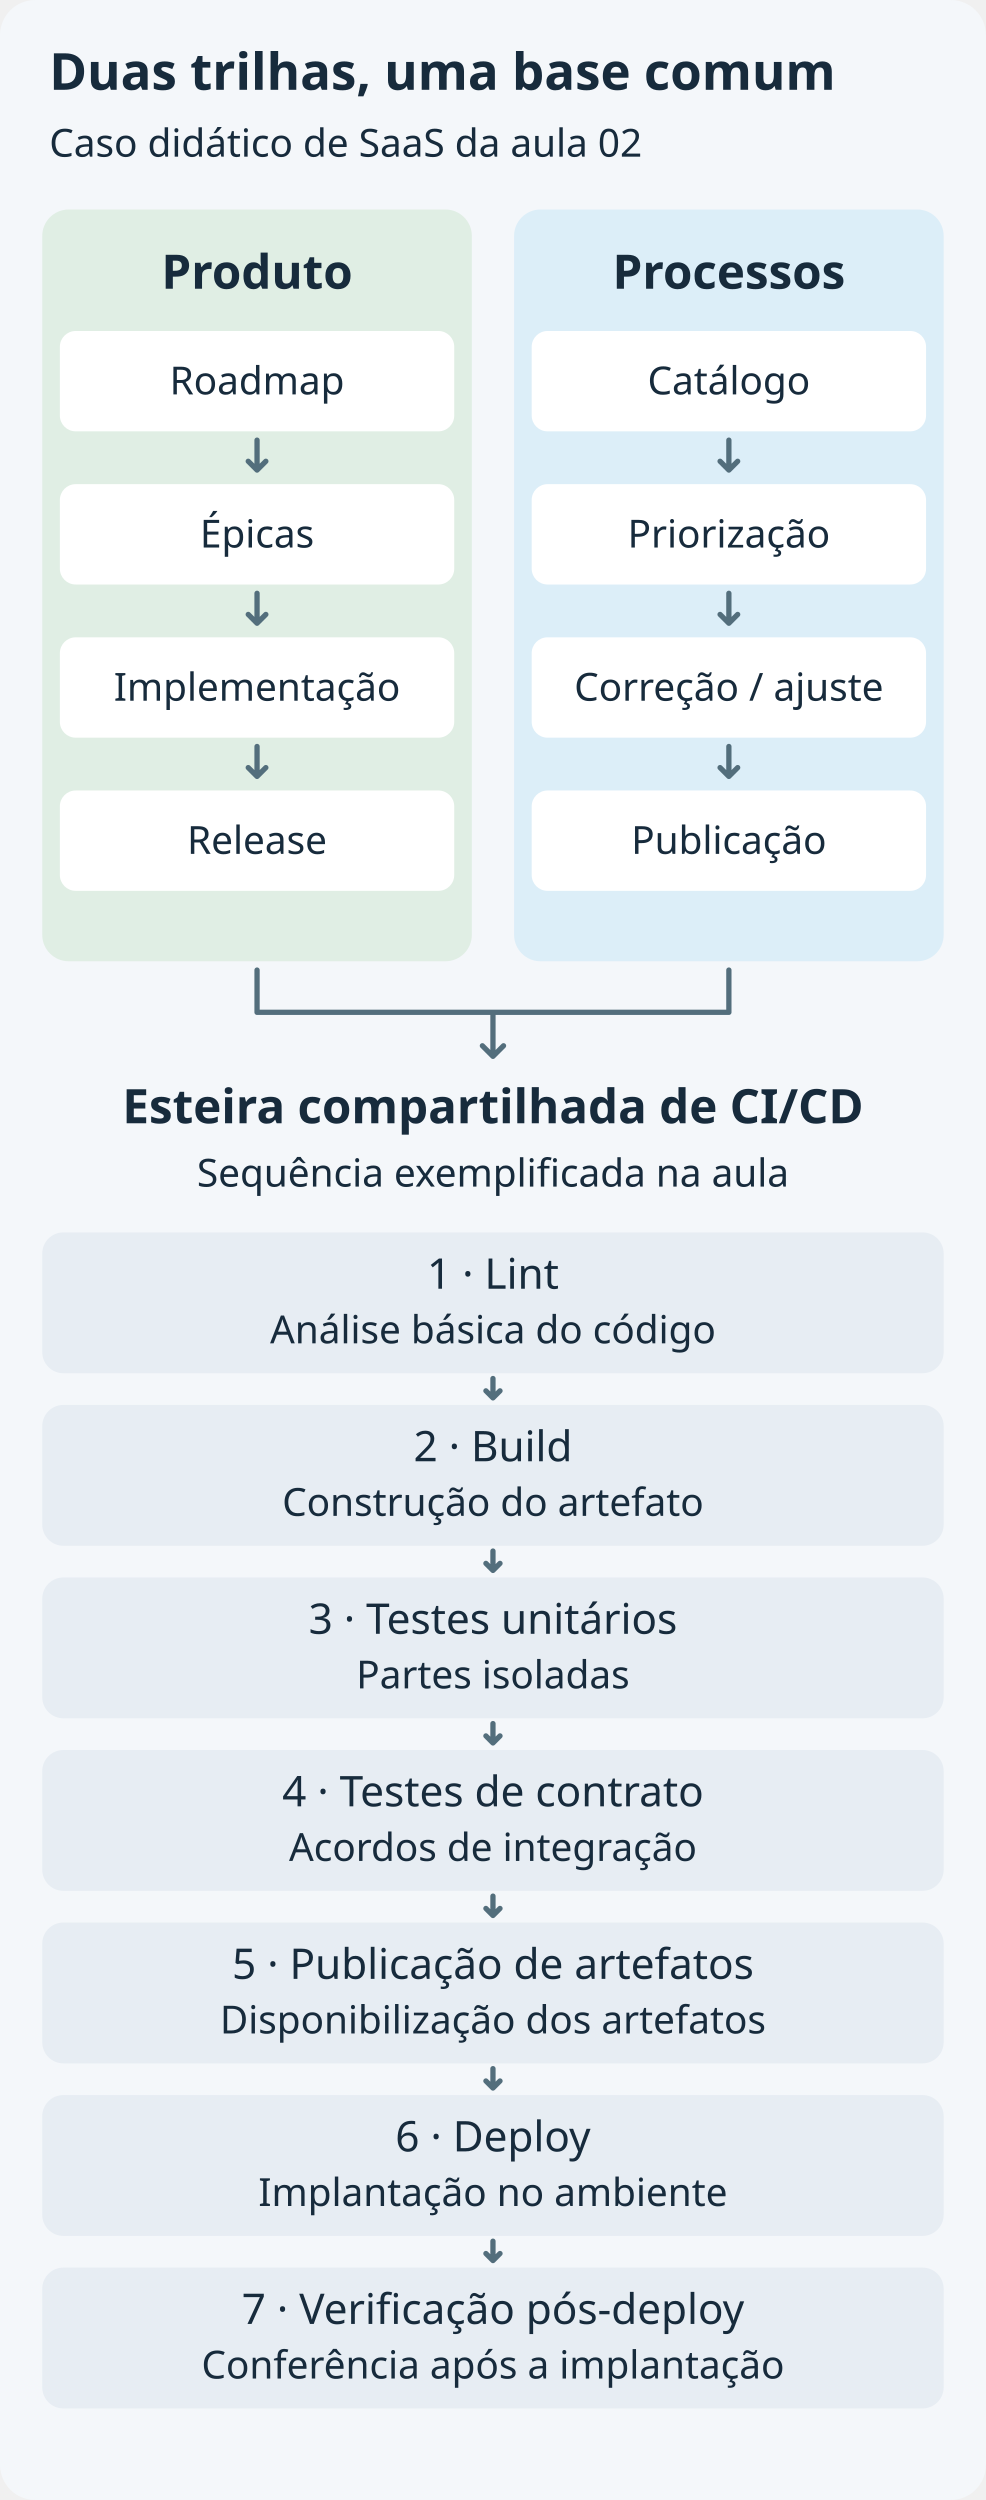
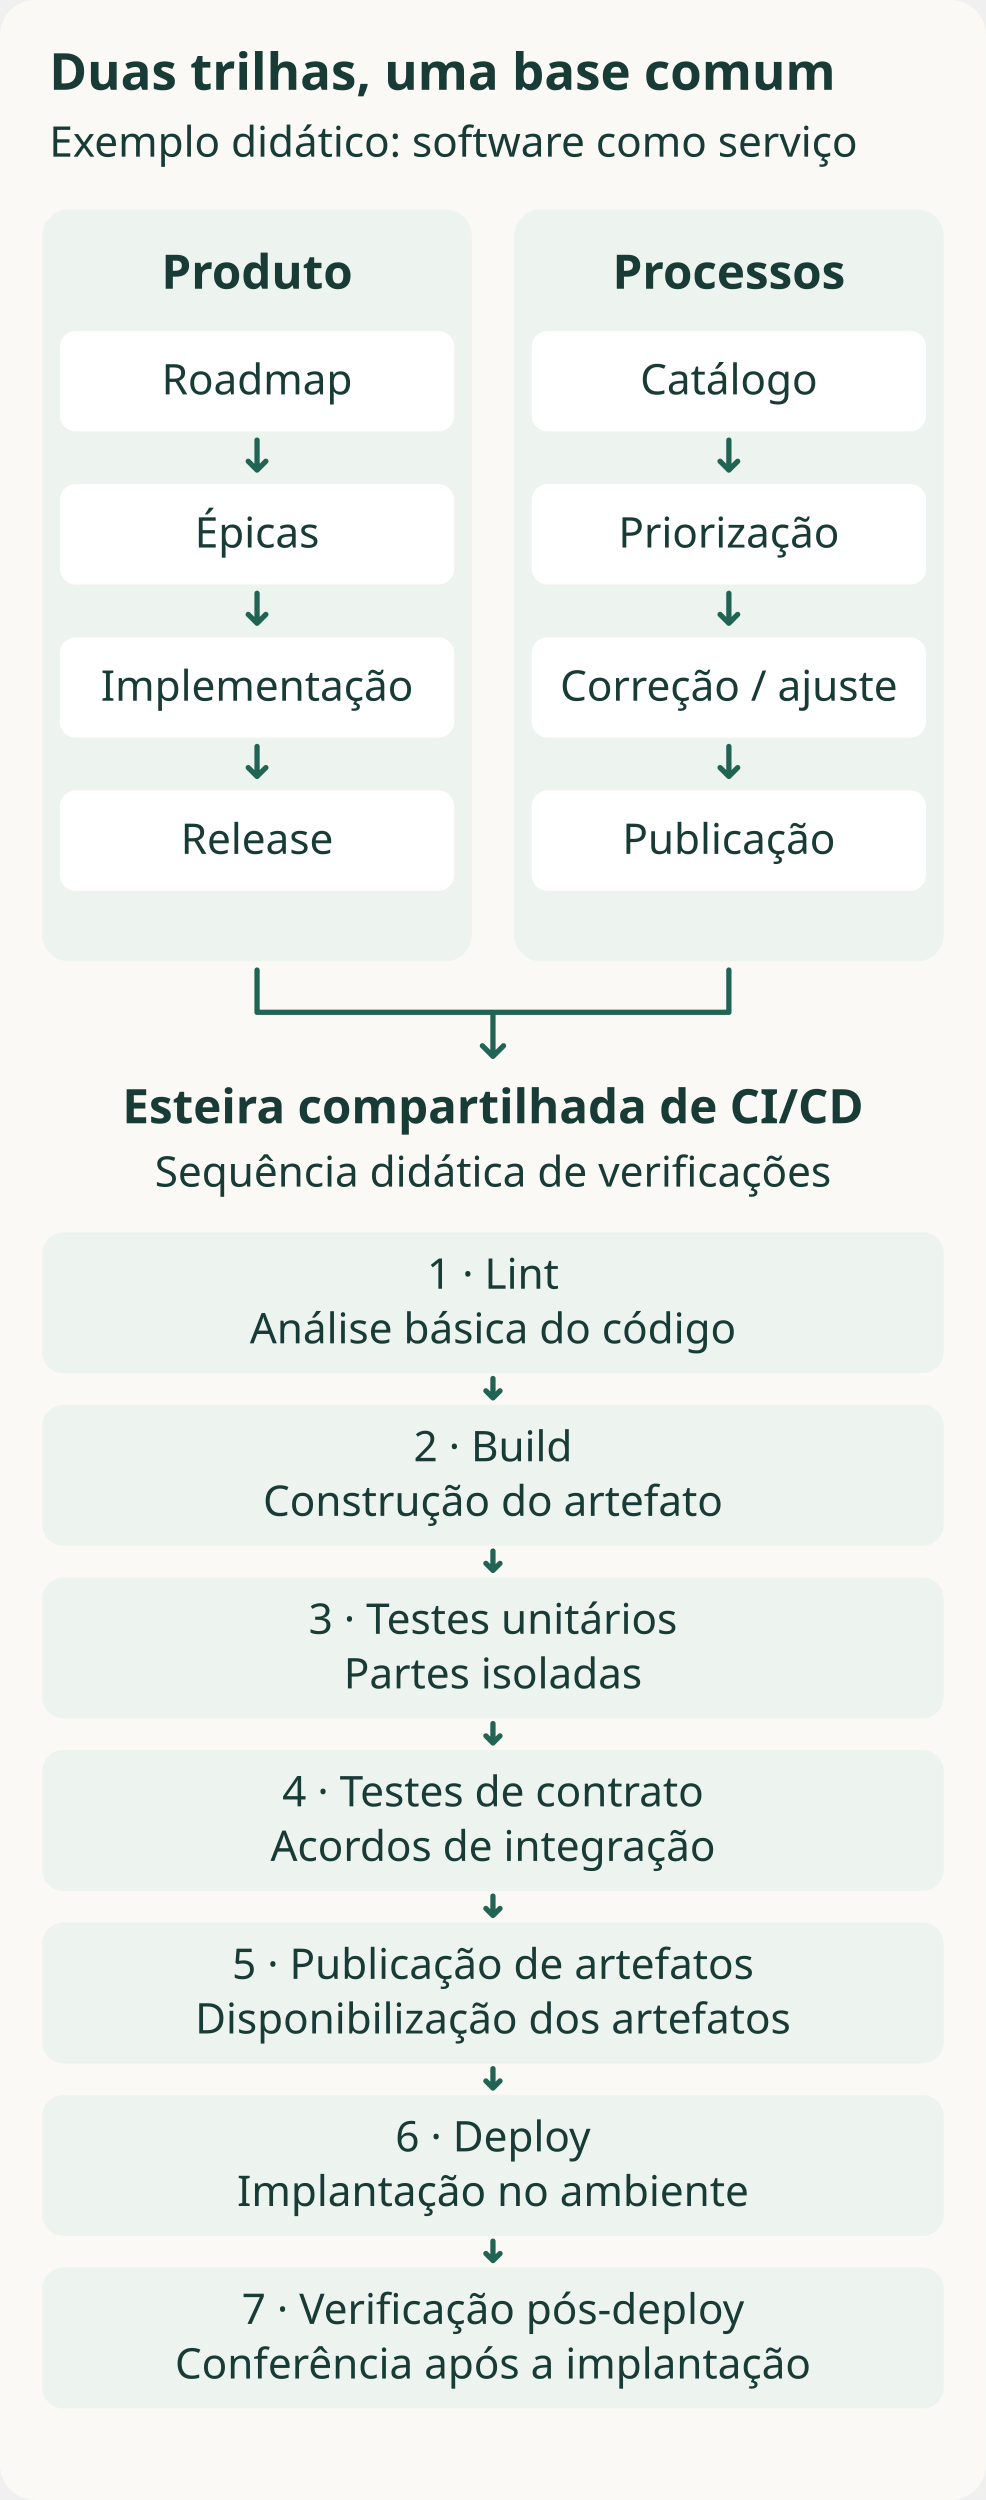
<svg xmlns="http://www.w3.org/2000/svg" width="560" height="1420" viewBox="0 0 560 1420" role="img" aria-labelledby="title desc">
-   <style>text{font-family:system-ui,sans-serif;fill:#172b3c}.title{font-size:29px;font-weight:750}.head{font-size:27px;font-weight:700}.body{font-size:24px}.small{font-size:22px}.arrow{fill:none;stroke:#536e7c;stroke-width:3;stroke-linecap:round;stroke-linejoin:round}</style>
-   <rect width="560" height="1420" rx="20" fill="#f4f7fa" />
+   <style>text{font-family:system-ui,sans-serif;fill:#183b36}.title{font-size:29px;font-weight:750}.head{font-size:27px;font-weight:700}.body{font-size:24px}.small{font-size:24px}.arrow{fill:none;stroke:#216453;stroke-width:3;stroke-linecap:round;stroke-linejoin:round}</style>
+   <rect width="560" height="1420" rx="20" fill="#faf9f5" />
  <text x="28" y="51" class="title" text-anchor="start">Duas trilhas, uma base comum</text>
-   <text x="28" y="89" class="small" text-anchor="start">Caso didático de SaaS da aula 02</text>
-   <rect x="24" y="119" width="244" height="427" rx="15" fill="#e0eee4" />
+   <text x="28" y="89" class="small" text-anchor="start">Exemplo didático: software como serviço</text>
+   <rect x="24" y="119" width="244" height="427" rx="15" fill="#edf3ef" />
  <text x="146" y="164" class="head" text-anchor="middle">Produto</text>
  <rect x="34" y="188" width="224" height="57" rx="9" fill="#fff" />
  <text x="146" y="224" class="small" text-anchor="middle">Roadmap</text>
  <path class="arrow" d="M146 250v17m-5-5 5 5 5-5" />
  <rect x="34" y="275" width="224" height="57" rx="9" fill="#fff" />
  <text x="146" y="311" class="small" text-anchor="middle">Épicas</text>
  <path class="arrow" d="M146 337v17m-5-5 5 5 5-5" />
  <rect x="34" y="362" width="224" height="57" rx="9" fill="#fff" />
  <text x="146" y="398" class="small" text-anchor="middle">Implementação</text>
  <path class="arrow" d="M146 424v17m-5-5 5 5 5-5" />
  <rect x="34" y="449" width="224" height="57" rx="9" fill="#fff" />
  <text x="146" y="485" class="small" text-anchor="middle">Release</text>
-   <rect x="292" y="119" width="244" height="427" rx="15" fill="#dceef8" />
+   <rect x="292" y="119" width="244" height="427" rx="15" fill="#edf3ef" />
  <text x="414" y="164" class="head" text-anchor="middle">Processos</text>
  <rect x="302" y="188" width="224" height="57" rx="9" fill="#fff" />
  <text x="414" y="224" class="small" text-anchor="middle">Catálogo</text>
  <path class="arrow" d="M414 250v17m-5-5 5 5 5-5" />
  <rect x="302" y="275" width="224" height="57" rx="9" fill="#fff" />
  <text x="414" y="311" class="small" text-anchor="middle">Priorização</text>
  <path class="arrow" d="M414 337v17m-5-5 5 5 5-5" />
  <rect x="302" y="362" width="224" height="57" rx="9" fill="#fff" />
  <text x="414" y="398" class="small" text-anchor="middle">Correção / ajuste</text>
  <path class="arrow" d="M414 424v17m-5-5 5 5 5-5" />
  <rect x="302" y="449" width="224" height="57" rx="9" fill="#fff" />
  <text x="414" y="485" class="small" text-anchor="middle">Publicação</text>
  <path class="arrow" d="M146 551v24h268v-24M280 575v25m-6-6 6 6 6-6" />
  <text x="280" y="638" class="head" text-anchor="middle">Esteira compartilhada de CI/CD</text>
-   <text x="280" y="674" class="small" text-anchor="middle">Sequência exemplificada na aula</text>
-   <rect x="24" y="700" width="512" height="80" rx="12" fill="#e7edf3" />
+   <text x="280" y="674" class="small" text-anchor="middle">Sequência didática de verificações</text>
+   <rect x="24" y="700" width="512" height="80" rx="12" fill="#edf3ef" />
  <text x="280" y="732" class="body" text-anchor="middle">1 · Lint</text>
  <text x="280" y="763" class="small" text-anchor="middle">Análise básica do código</text>
  <path class="arrow" d="M280 783v11m-4-4 4 4 4-4" />
-   <rect x="24" y="798" width="512" height="80" rx="12" fill="#e7edf3" />
+   <rect x="24" y="798" width="512" height="80" rx="12" fill="#edf3ef" />
  <text x="280" y="830" class="body" text-anchor="middle">2 · Build</text>
  <text x="280" y="861" class="small" text-anchor="middle">Construção do artefato</text>
  <path class="arrow" d="M280 881v11m-4-4 4 4 4-4" />
-   <rect x="24" y="896" width="512" height="80" rx="12" fill="#e7edf3" />
+   <rect x="24" y="896" width="512" height="80" rx="12" fill="#edf3ef" />
  <text x="280" y="928" class="body" text-anchor="middle">3 · Testes unitários</text>
  <text x="280" y="959" class="small" text-anchor="middle">Partes isoladas</text>
  <path class="arrow" d="M280 979v11m-4-4 4 4 4-4" />
-   <rect x="24" y="994" width="512" height="80" rx="12" fill="#e7edf3" />
+   <rect x="24" y="994" width="512" height="80" rx="12" fill="#edf3ef" />
  <text x="280" y="1026" class="body" text-anchor="middle">4 · Testes de contrato</text>
  <text x="280" y="1057" class="small" text-anchor="middle">Acordos de integração</text>
  <path class="arrow" d="M280 1077v11m-4-4 4 4 4-4" />
-   <rect x="24" y="1092" width="512" height="80" rx="12" fill="#e7edf3" />
+   <rect x="24" y="1092" width="512" height="80" rx="12" fill="#edf3ef" />
  <text x="280" y="1124" class="body" text-anchor="middle">5 · Publicação de artefatos</text>
  <text x="280" y="1155" class="small" text-anchor="middle">Disponibilização dos artefatos</text>
  <path class="arrow" d="M280 1175v11m-4-4 4 4 4-4" />
-   <rect x="24" y="1190" width="512" height="80" rx="12" fill="#e7edf3" />
+   <rect x="24" y="1190" width="512" height="80" rx="12" fill="#edf3ef" />
  <text x="280" y="1222" class="body" text-anchor="middle">6 · Deploy</text>
  <text x="280" y="1253" class="small" text-anchor="middle">Implantação no ambiente</text>
  <path class="arrow" d="M280 1273v11m-4-4 4 4 4-4" />
-   <rect x="24" y="1288" width="512" height="80" rx="12" fill="#e7edf3" />
+   <rect x="24" y="1288" width="512" height="80" rx="12" fill="#edf3ef" />
  <text x="280" y="1320" class="body" text-anchor="middle">7 · Verificação pós-deploy</text>
  <text x="280" y="1351" class="small" text-anchor="middle">Conferência após a implantação</text>
</svg>
